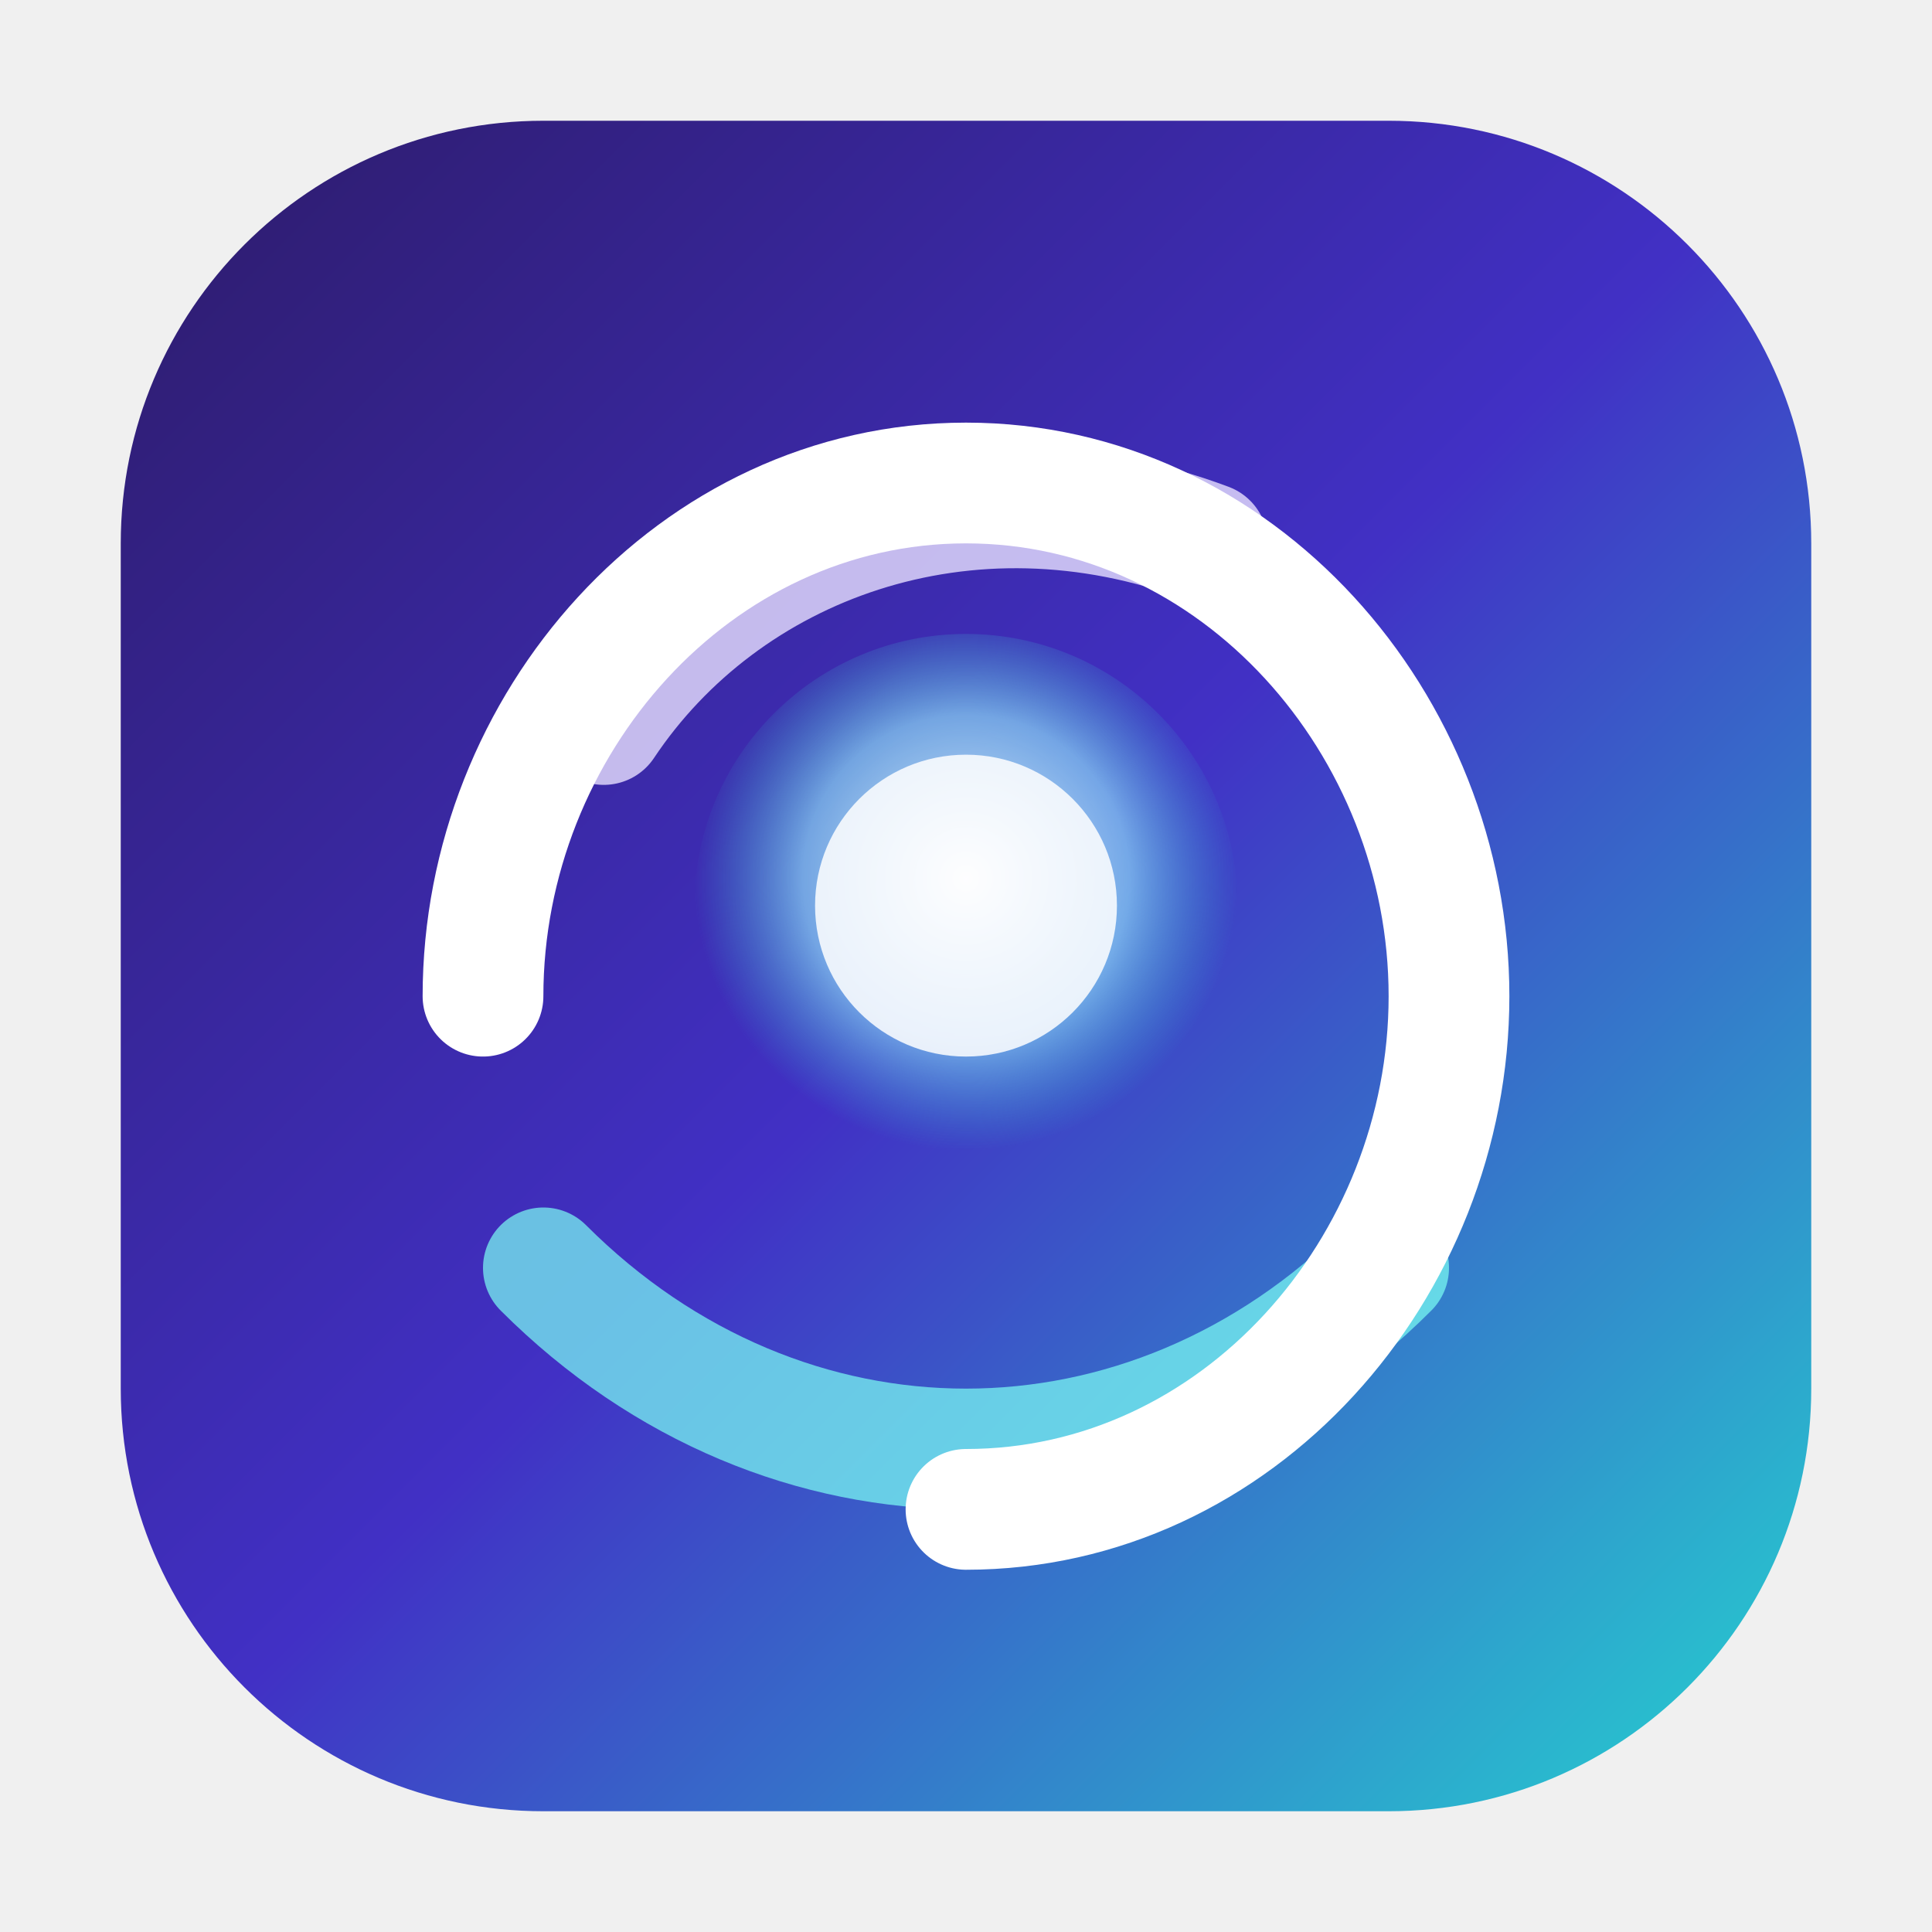
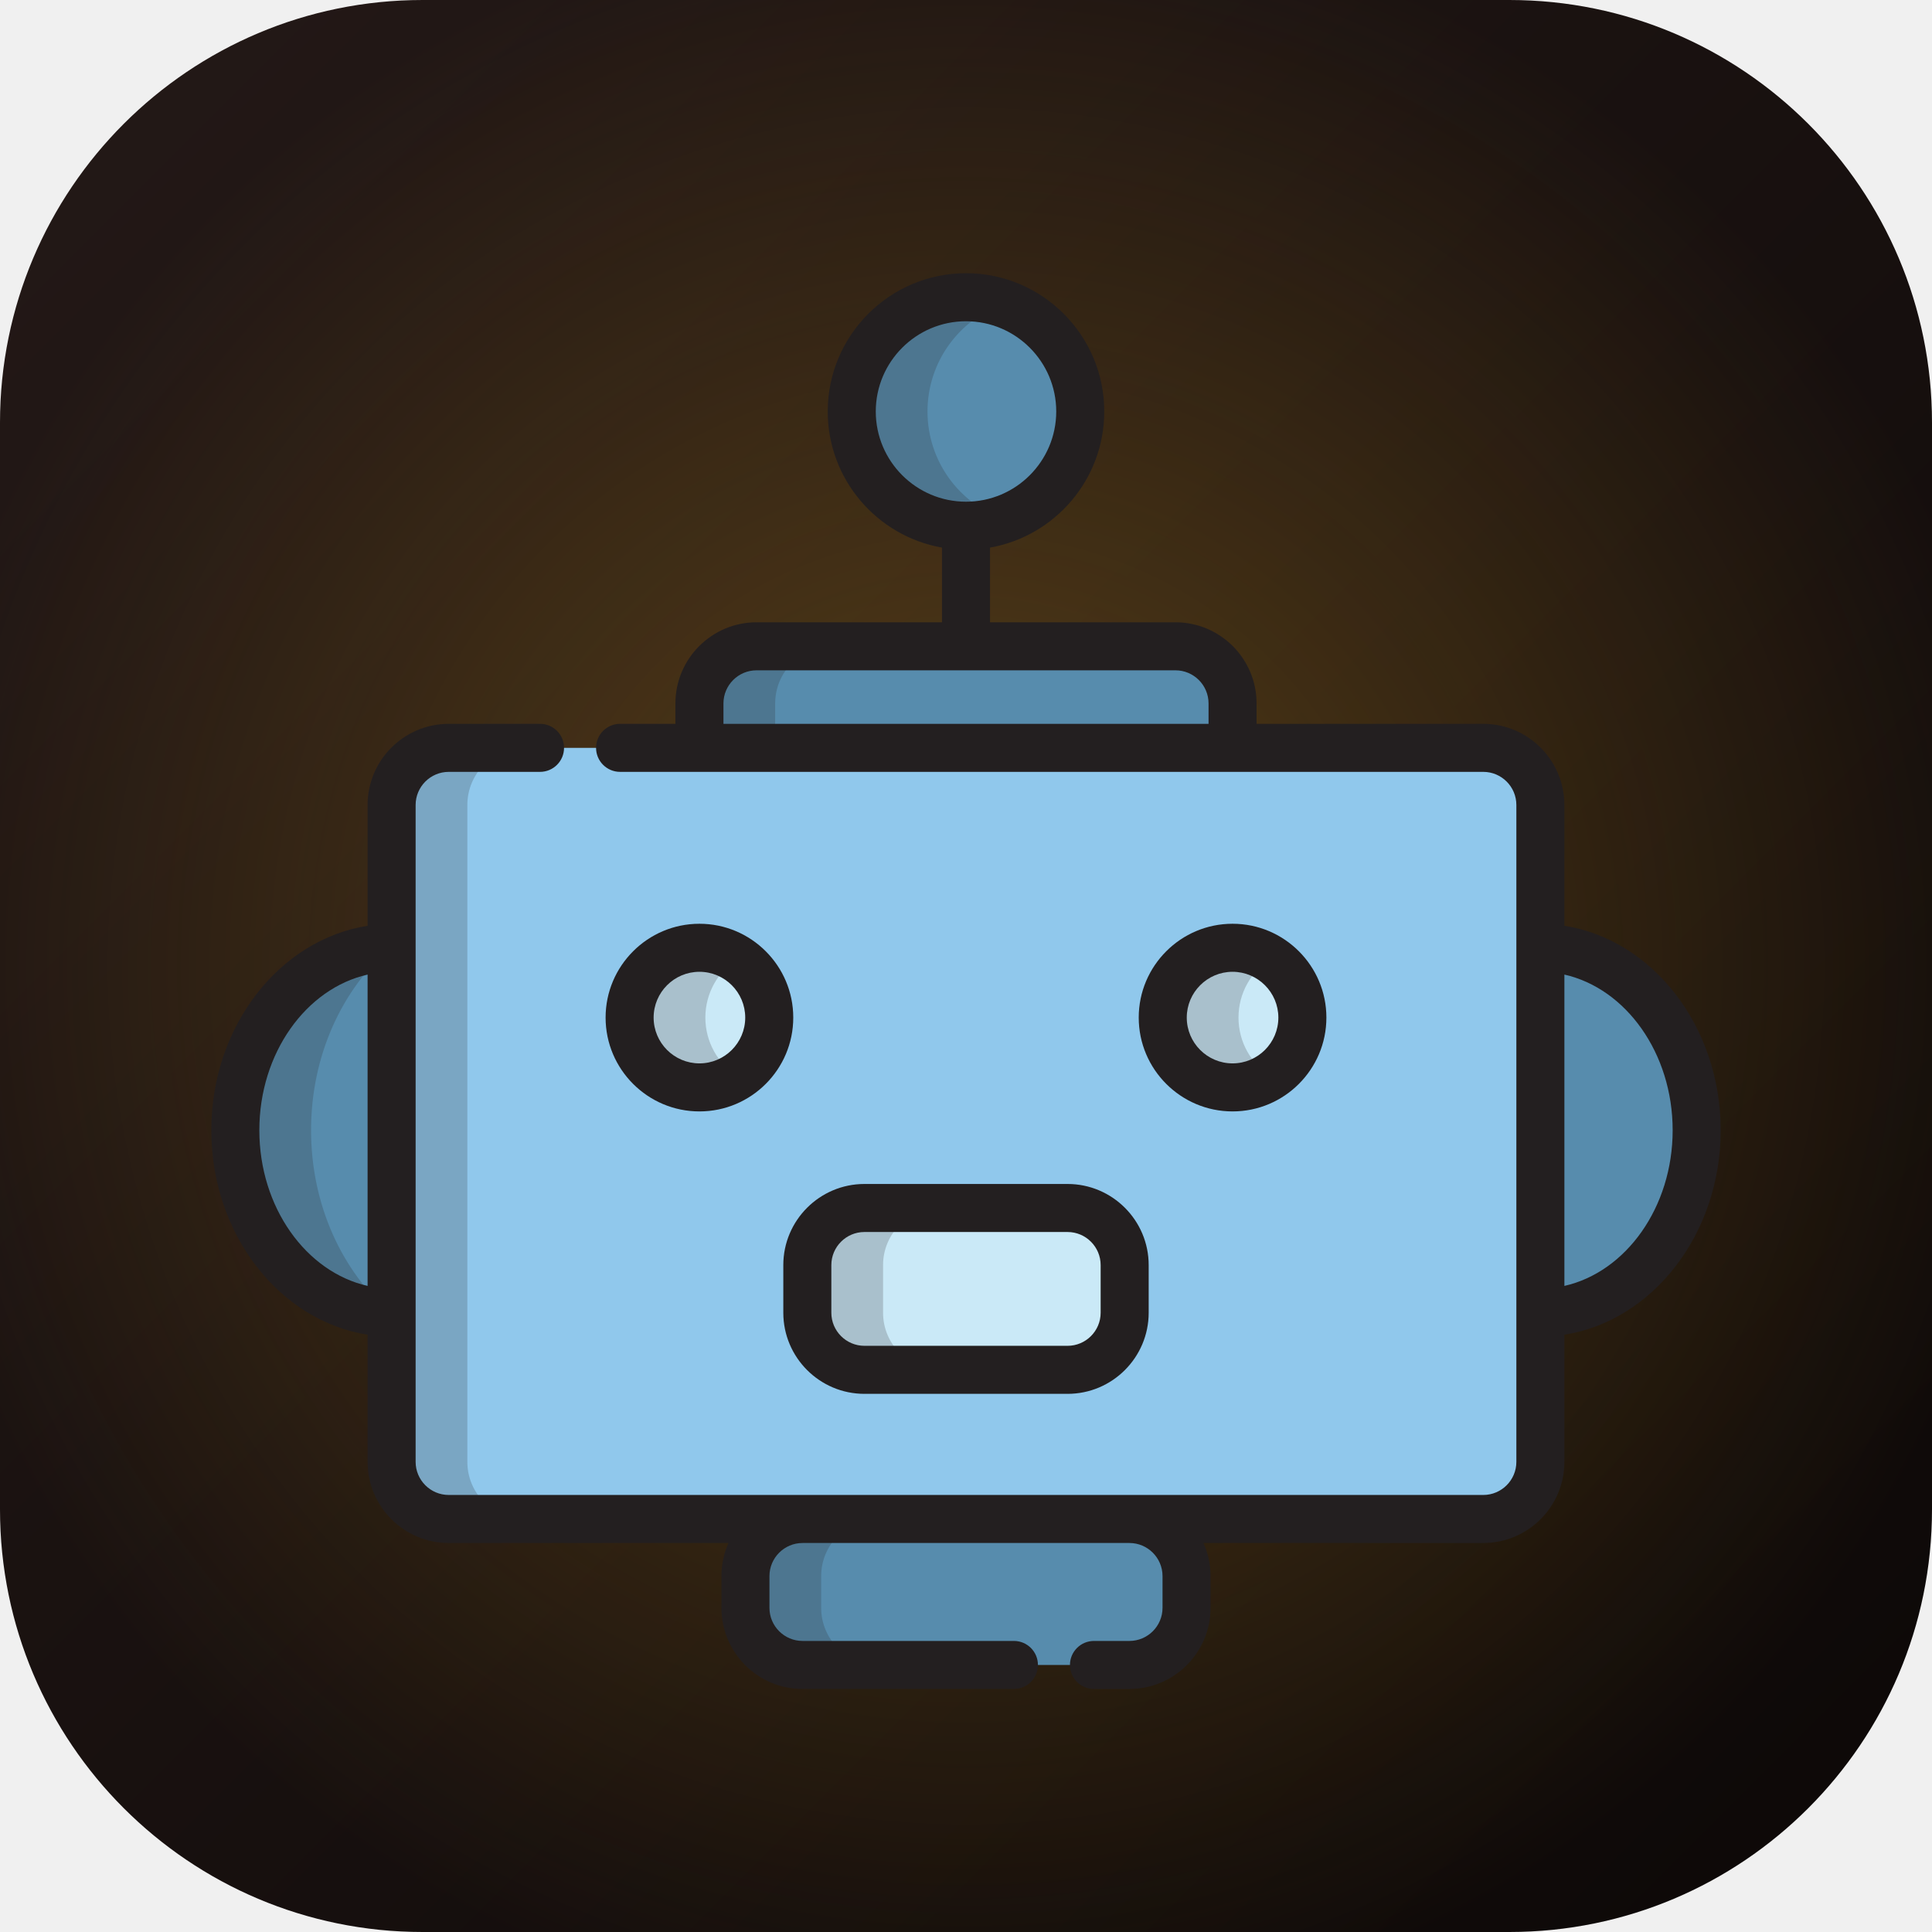
- <svg xmlns="http://www.w3.org/2000/svg" width="256" height="256" viewBox="0 0 64 64">
+ <svg xmlns="http://www.w3.org/2000/svg" viewBox="0 0 512 512">
  <defs>
-     <linearGradient id="orbGradient" x1="0%" y1="0%" x2="100%" y2="100%">
-       <stop offset="0%" stop-color="#2d1b69" />
-       <stop offset="50%" stop-color="#4130c5" />
-       <stop offset="100%" stop-color="#25d4d0" />
+     <linearGradient id="b" x1="0" y1="0" x2="1" y2="1">
+       <stop offset="0" stop-color="#241917" />
+       <stop offset="1" stop-color="#0c0807" />
    </linearGradient>
-     <radialGradient id="coreGlow" cx="50%" cy="45%" r="50%">
-       <stop offset="0%" stop-color="#ffffff" stop-opacity="0.95" />
-       <stop offset="60%" stop-color="#97f5ff" stop-opacity="0.6" />
-       <stop offset="100%" stop-color="#25d4d0" stop-opacity="0" />
+     <radialGradient id="r" cx=".5" cy=".5" r=".55">
+       <stop offset="0" stop-color="#e4a529" stop-opacity=".32" />
+       <stop offset="1" stop-color="#e4a529" stop-opacity="0" />
    </radialGradient>
+     <clipPath id="c">
+       <rect width="512" height="512" rx="112" />
+     </clipPath>
  </defs>
-   <rect x="4" y="4" width="56" height="56" rx="14" fill="url(#orbGradient)" />
-   <g fill="none" stroke-linecap="round" stroke-linejoin="round">
-     <path d="M18 42c8 8 20 8 28 0" stroke="#7cfff4" stroke-width="4" opacity="0.7" />
-     <path d="M20 24c4-6 12-9 20-6" stroke="#e7e0ff" stroke-width="4" opacity="0.8" />
-     <path d="M16 33c0-9 7-17 16-17s16 8 16 17-7 17-16 17" stroke="#ffffff" stroke-width="4" />
+   <g clip-path="url(#c)">
+     <rect width="512" height="512" fill="url(#b)" />
+     <rect width="512" height="512" fill="url(#r)" />
+     <svg x="56.0" y="60.0" width="400" height="400" viewBox="0 0 512 512">
+       <path style="fill:#90C8EC;" d="M138.658,176.881h292.803c10.7,0,19.375,8.675,19.375,19.376v222.826  c0,10.702-8.675,19.376-19.375,19.376H80.538c-10.702,0-19.377-8.675-19.377-19.376V196.257c0-10.701,8.675-19.376,19.377-19.376  h30.968" />
+       <g>
+         <circle style="fill:#CAE9F7;" cx="165.574" cy="268.381" r="23.682" />
+         <circle style="fill:#CAE9F7;" cx="346.42" cy="268.381" r="23.682" />
+       </g>
+       <g>
+         <circle style="fill:#578CAD;" cx="255.997" cy="62.778" r="38.753" />
+         <path style="fill:#578CAD;" d="M272.256,487.976h-71.695c-10.701,0-19.377-8.676-19.377-19.376v-10.764   c0-10.701,8.676-19.376,19.377-19.376h110.874c10.702,0,19.377,8.675,19.377,19.376V468.6c0,10.701-8.674,19.376-19.377,19.376   h-12.024" />
+         <path style="fill:#578CAD;" d="M327.045,142.435H184.954c-10.703,0-19.376,8.674-19.376,19.376v15.069h180.844v-15.069   C346.421,151.109,337.746,142.435,327.045,142.435z" />
+         <path style="fill:#578CAD;" d="M61.164,244.707c-29.308,0.168-53.018,27.807-53.018,61.887s23.71,61.719,53.018,61.888V244.707z" />
+         <path style="fill:#578CAD;" d="M450.836,244.707c29.305,0.168,53.018,27.808,53.018,61.888c0,34.081-23.713,61.719-53.018,61.888   V244.707z" />
+       </g>
+       <path style="fill:#CAE9F7;" d="M309.822,368.49c0,10.701-8.674,19.376-19.377,19.376h-68.893c-10.702,0-19.377-8.675-19.377-19.376  v-16.147c0-10.701,8.675-19.376,19.377-19.376h68.893c10.702,0,19.377,8.675,19.377,19.376V368.49z" />
+       <g style="opacity:0.2;">
+         <path style="fill:#231F20;" d="M86.854,419.083V196.257c0-10.701,8.674-19.376,19.377-19.376H80.538   c-10.702,0-19.377,8.675-19.377,19.376v222.826c0,10.702,8.675,19.376,19.377,19.376h25.693   C95.528,438.46,86.854,429.785,86.854,419.083z" />
+       </g>
+       <g style="opacity:0.2;">
+         <path style="fill:#231F20;" d="M167.588,268.38c0-8.342,4.317-15.671,10.836-19.89c-3.701-2.396-8.109-3.792-12.845-3.792   c-13.081,0-23.684,10.603-23.684,23.682c0,13.08,10.603,23.682,23.684,23.682c4.736,0,9.144-1.397,12.845-3.792   C171.906,284.052,167.588,276.722,167.588,268.38z" />
+       </g>
+       <g style="opacity:0.2;">
+         <path style="fill:#231F20;" d="M348.432,268.38c0-8.342,4.318-15.671,10.837-19.891c-3.702-2.396-8.11-3.792-12.846-3.792   c-13.081,0-23.683,10.603-23.683,23.682c0,13.08,10.602,23.682,23.683,23.682c4.736,0,9.144-1.397,12.846-3.792   C352.749,284.052,348.432,276.722,348.432,268.38z" />
+       </g>
+       <g style="opacity:0.2;">
+         <path style="fill:#231F20;" d="M242.941,62.778c0-16.898,10.818-31.262,25.905-36.562c-4.02-1.413-8.342-2.19-12.845-2.19   c-21.404,0-38.753,17.349-38.753,38.752c0,21.402,17.349,38.752,38.753,38.752c4.504,0,8.825-0.777,12.845-2.19   C253.759,94.04,242.941,79.675,242.941,62.778z" />
+       </g>
+       <g style="opacity:0.2;">
+         <path style="fill:#231F20;" d="M206.877,468.6v-10.764c0-10.701,8.676-19.376,19.377-19.376h-25.692   c-10.701,0-19.377,8.675-19.377,19.376V468.6c0,10.701,8.676,19.376,19.377,19.376h25.692   C215.553,487.976,206.877,479.3,206.877,468.6z" />
+       </g>
+       <g style="opacity:0.2;">
+         <path style="fill:#231F20;" d="M210.647,142.435h-25.692c-10.703,0-19.376,8.674-19.376,19.376v15.069h25.693v-15.069   C191.272,151.109,199.944,142.435,210.647,142.435z" />
+       </g>
+       <g style="opacity:0.2;">
+         <path style="fill:#231F20;" d="M33.839,306.594c0-25.351,10.543-47.831,26.811-61.87c-29.069,0.488-52.504,27.99-52.504,61.87   s23.435,61.382,52.504,61.87C44.383,354.426,33.839,331.945,33.839,306.594z" />
+       </g>
+       <g style="opacity:0.2;">
+         <path style="fill:#231F20;" d="M227.868,368.49v-16.147c0-10.701,8.676-19.376,19.377-19.376h-25.692   c-10.702,0-19.377,8.675-19.377,19.376v16.147c0,10.701,8.675,19.376,19.377,19.376h25.692   C236.544,387.866,227.868,379.191,227.868,368.49z" />
+       </g>
+       <g>
+         <path style="fill:#231F20;" d="M165.578,236.552c-17.55,0-31.83,14.279-31.83,31.828c0,17.549,14.279,31.828,31.83,31.828   c17.549,0,31.827-14.278,31.827-31.828S183.128,236.552,165.578,236.552z M165.578,283.915c-8.568,0-15.538-6.97-15.538-15.535   c0-8.567,6.97-15.535,15.538-15.535c8.565,0,15.534,6.97,15.534,15.535C181.112,276.946,174.143,283.915,165.578,283.915z" />
+         <path style="fill:#231F20;" d="M346.421,300.207c17.549,0,31.828-14.278,31.828-31.828s-14.279-31.828-31.828-31.828   c-17.55,0-31.829,14.279-31.829,31.828S328.871,300.207,346.421,300.207z M346.421,252.844c8.567,0,15.535,6.97,15.535,15.535   s-6.969,15.535-15.535,15.535c-8.567,0-15.536-6.97-15.536-15.535C330.886,259.814,337.856,252.844,346.421,252.844z" />
+         <path style="fill:#231F20;" d="M512,306.594c0-35.29-23.134-64.65-53.018-69.357v-40.98c0-15.176-12.345-27.522-27.521-27.522   h-76.894v-6.924c0-15.176-12.346-27.522-27.523-27.522h-62.898v-25.335c21.988-3.87,38.753-23.095,38.753-46.176   c0-25.86-21.039-46.898-46.899-46.898S209.1,36.919,209.1,62.778c0,23.081,16.765,42.306,38.753,46.176v25.335h-62.9   c-15.176,0-27.522,12.346-27.522,27.522v6.924h-18.773c-4.5,0-8.146,3.647-8.146,8.146c0,4.499,3.646,8.146,8.146,8.146h292.803   c6.191,0,11.229,5.038,11.229,11.23v48.448v123.776v50.601c0,6.192-5.038,11.23-11.229,11.23H80.537   c-6.192,0-11.231-5.038-11.231-11.23v-50.539c0-0.022,0.003-0.041,0.003-0.063V244.707c0-0.022-0.003-0.041-0.003-0.063v-48.386   c0-6.192,5.039-11.23,11.231-11.23h30.968c4.5,0,8.146-3.647,8.146-8.146c0-4.499-3.646-8.146-8.146-8.146H80.537   c-15.177,0-27.523,12.346-27.523,27.522v40.98C23.133,241.946,0,271.305,0,306.594s23.133,64.648,53.014,69.356v43.133   c0,15.176,12.346,27.522,27.523,27.522h94.905c-1.54,3.432-2.405,7.231-2.405,11.23v10.764c0,15.176,12.346,27.522,27.523,27.522   h71.695c4.5,0,8.146-3.647,8.146-8.146s-3.646-8.146-8.146-8.146h-71.695c-6.192,0-11.231-5.038-11.231-11.23v-10.764   c0-6.192,5.039-11.23,11.231-11.23h110.873c6.192,0,11.231,5.038,11.231,11.23v10.764c0,6.192-5.039,11.23-11.231,11.23h-12.024   c-4.5,0-8.146,3.647-8.146,8.146s3.646,8.146,8.146,8.146h12.024c15.177,0,27.523-12.346,27.523-27.522v-10.764   c0-3.999-0.865-7.799-2.405-11.23h94.909c15.176,0,27.521-12.346,27.521-27.522V375.95C488.865,371.244,512,341.885,512,306.594z    M225.394,62.778c0-16.877,13.73-30.606,30.607-30.606s30.607,13.73,30.607,30.606s-13.73,30.606-30.607,30.606   C239.123,93.384,225.394,79.655,225.394,62.778z M173.724,161.811c0-6.192,5.038-11.23,11.23-11.23h71.025   c0.008,0,0.014,0.001,0.021,0.001s0.014-0.001,0.021-0.001h71.024c6.192,0,11.231,5.038,11.231,11.23v6.924H173.724V161.811z    M16.292,306.594c0-26.159,15.853-48.084,36.722-52.803v105.605C32.145,354.678,16.292,332.754,16.292,306.594z M458.982,359.398   V253.791c20.871,4.717,36.725,26.642,36.725,52.803C495.708,332.754,479.853,354.68,458.982,359.398z" />
+         <path style="fill:#231F20;" d="M290.445,324.821h-68.893c-15.177,0-27.523,12.346-27.523,27.522v16.147   c0,15.176,12.346,27.522,27.523,27.522h68.893c15.177,0,27.523-12.346,27.523-27.522v-16.147   C317.968,337.167,305.622,324.821,290.445,324.821z M301.676,368.49c0,6.192-5.039,11.23-11.231,11.23h-68.893   c-6.192,0-11.231-5.038-11.231-11.23v-16.147c0-6.192,5.039-11.23,11.231-11.23h68.893c6.192,0,11.231,5.038,11.231,11.23V368.49z" />
+       </g>
+     </svg>
  </g>
-   <circle cx="32" cy="30" r="9" fill="url(#coreGlow)" />
-   <circle cx="32" cy="30" r="5" fill="#ffffff" opacity="0.85" />
</svg>
